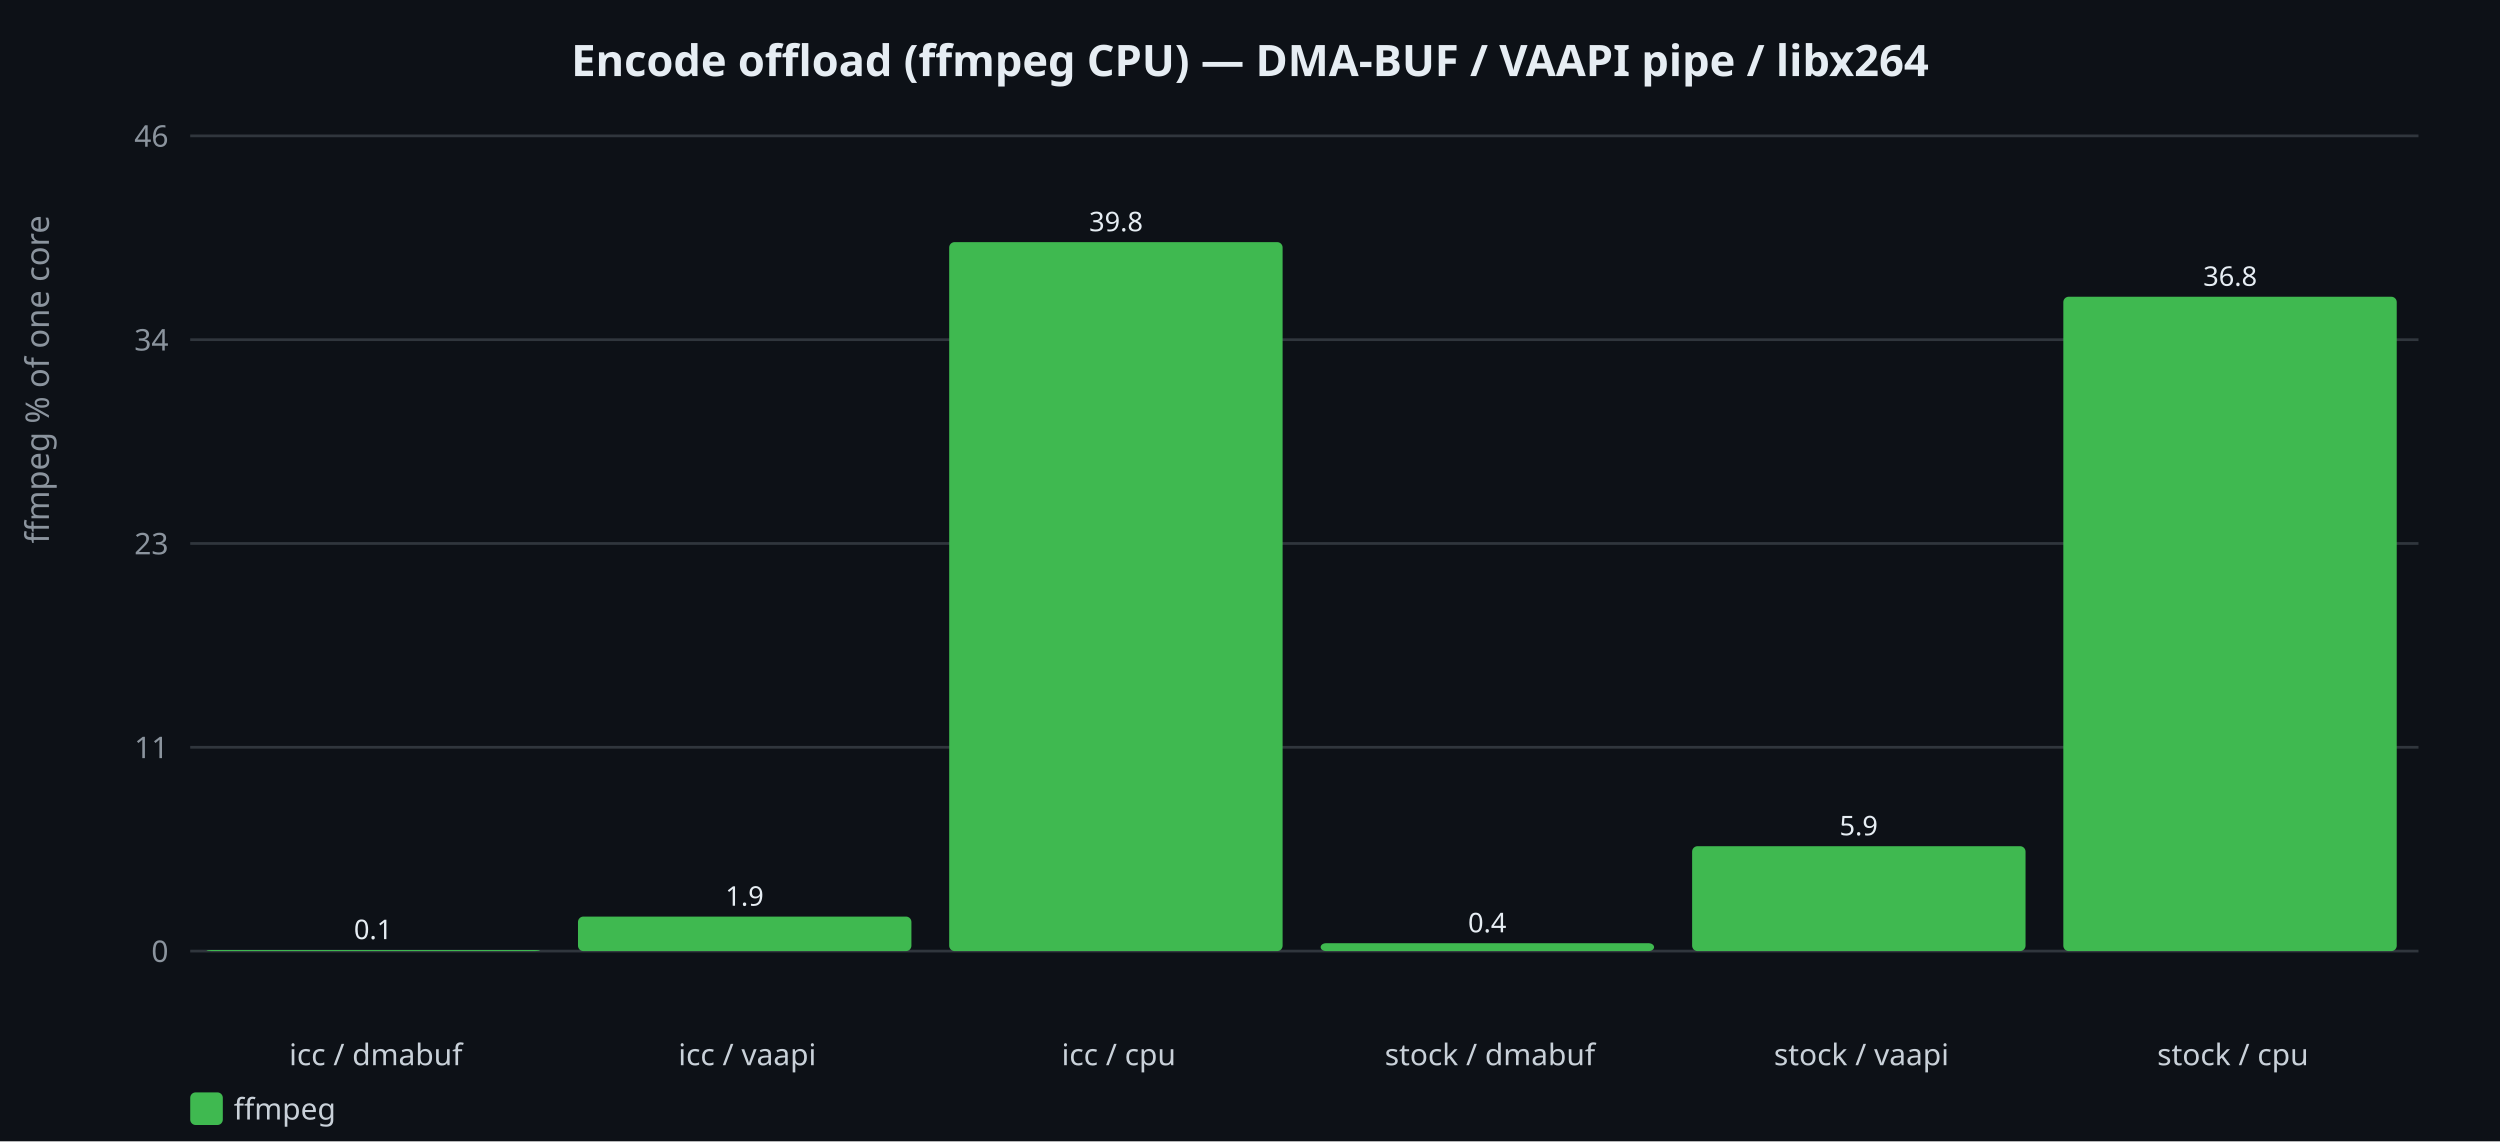
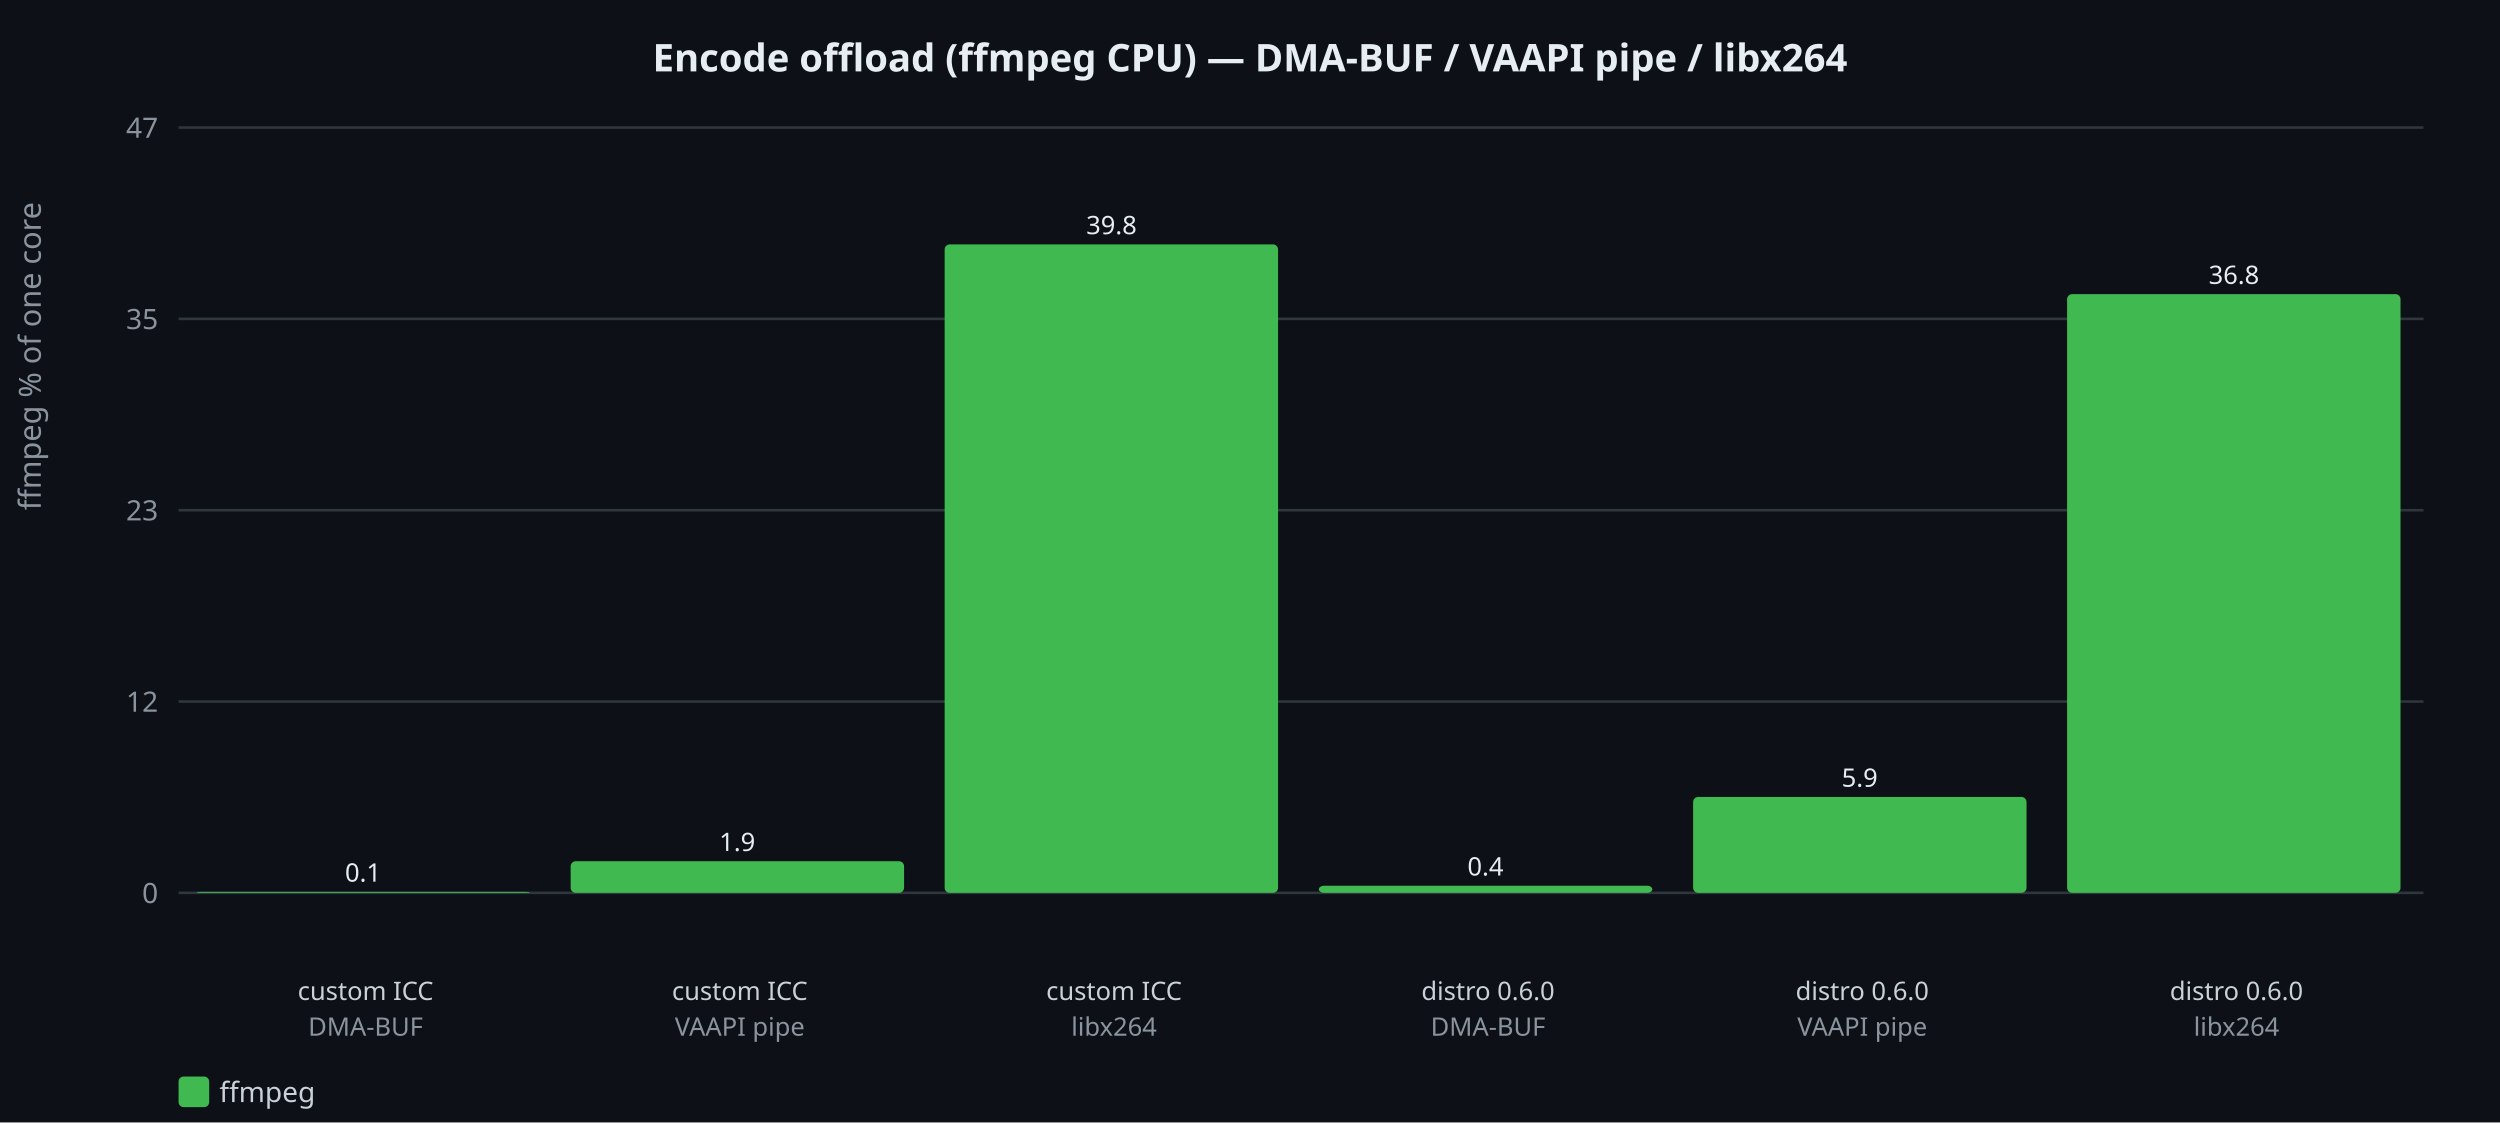
- <svg xmlns="http://www.w3.org/2000/svg" width="920" height="420" viewBox="0 0 920 420">
+ <svg xmlns="http://www.w3.org/2000/svg" width="980" height="440" viewBox="0 0 980 440">
  <rect width="100%" height="100%" fill="#0d1117" />
-   <text x="460.0" y="28" text-anchor="middle" fill="#e6edf3" font-family="sans-serif" font-size="16" font-weight="700">Encode offload (ffmpeg CPU) — DMA-BUF / VAAPI pipe / libx264</text>
-   <line x1="70" y1="350.0" x2="890" y2="350.0" stroke="#30363d" stroke-width="1" />
+   <text x="490.0" y="28" text-anchor="middle" fill="#e6edf3" font-family="sans-serif" font-size="15" font-weight="700">Encode offload (ffmpeg CPU) — DMA-BUF / VAAPI pipe / libx264</text>
+   <line x1="70" y1="350.0" x2="950" y2="350.0" stroke="#30363d" />
  <text x="62" y="354.0" text-anchor="end" fill="#8b949e" font-family="sans-serif" font-size="11">0</text>
-   <line x1="70" y1="275.0" x2="890" y2="275.0" stroke="#30363d" stroke-width="1" />
-   <text x="62" y="279.0" text-anchor="end" fill="#8b949e" font-family="sans-serif" font-size="11">11</text>
-   <line x1="70" y1="200.0" x2="890" y2="200.0" stroke="#30363d" stroke-width="1" />
+   <line x1="70" y1="275.0" x2="950" y2="275.0" stroke="#30363d" />
+   <text x="62" y="279.0" text-anchor="end" fill="#8b949e" font-family="sans-serif" font-size="11">12</text>
+   <line x1="70" y1="200.0" x2="950" y2="200.0" stroke="#30363d" />
  <text x="62" y="204.0" text-anchor="end" fill="#8b949e" font-family="sans-serif" font-size="11">23</text>
-   <line x1="70" y1="125.0" x2="890" y2="125.0" stroke="#30363d" stroke-width="1" />
-   <text x="62" y="129.0" text-anchor="end" fill="#8b949e" font-family="sans-serif" font-size="11">34</text>
-   <line x1="70" y1="50.0" x2="890" y2="50.0" stroke="#30363d" stroke-width="1" />
-   <text x="62" y="54.0" text-anchor="end" fill="#8b949e" font-family="sans-serif" font-size="11">46</text>
-   <text x="18" y="200.0" fill="#8b949e" font-family="sans-serif" font-size="12" transform="rotate(-90 18,200.0)">ffmpeg % of one core</text>
-   <rect x="76.0" y="349.6" width="122.7" height="0.4" fill="#3fb950" rx="2" />
-   <text x="137.3" y="345.6" text-anchor="middle" fill="#e6edf3" font-family="sans-serif" font-size="10">0.1</text>
-   <text x="138.3" y="392" text-anchor="middle" fill="#c9d1d9" font-family="sans-serif" font-size="11">icc / dmabuf</text>
-   <rect x="212.7" y="337.3" width="122.7" height="12.7" fill="#3fb950" rx="2" />
-   <text x="274.0" y="333.3" text-anchor="middle" fill="#e6edf3" font-family="sans-serif" font-size="10">1.9</text>
-   <text x="275.0" y="392" text-anchor="middle" fill="#c9d1d9" font-family="sans-serif" font-size="11">icc / vaapi</text>
-   <rect x="349.3" y="89.1" width="122.7" height="260.9" fill="#3fb950" rx="2" />
-   <text x="410.7" y="85.1" text-anchor="middle" fill="#e6edf3" font-family="sans-serif" font-size="10">39.8</text>
-   <text x="411.7" y="392" text-anchor="middle" fill="#c9d1d9" font-family="sans-serif" font-size="11">icc / cpu</text>
-   <rect x="486.0" y="347.1" width="122.7" height="2.9" fill="#3fb950" rx="2" />
-   <text x="547.3" y="343.1" text-anchor="middle" fill="#e6edf3" font-family="sans-serif" font-size="10">0.4</text>
-   <text x="548.3" y="392" text-anchor="middle" fill="#c9d1d9" font-family="sans-serif" font-size="11">stock / dmabuf</text>
-   <rect x="622.7" y="311.4" width="122.7" height="38.6" fill="#3fb950" rx="2" />
-   <text x="684.0" y="307.4" text-anchor="middle" fill="#e6edf3" font-family="sans-serif" font-size="10">5.9</text>
-   <text x="685.0" y="392" text-anchor="middle" fill="#c9d1d9" font-family="sans-serif" font-size="11">stock / vaapi</text>
-   <rect x="759.3" y="109.2" width="122.7" height="240.8" fill="#3fb950" rx="2" />
-   <text x="820.7" y="105.2" text-anchor="middle" fill="#e6edf3" font-family="sans-serif" font-size="10">36.8</text>
-   <text x="821.7" y="392" text-anchor="middle" fill="#c9d1d9" font-family="sans-serif" font-size="11">stock / cpu</text>
-   <rect x="70" y="402" width="12" height="12" fill="#3fb950" rx="2" />
-   <text x="86" y="412" fill="#c9d1d9" font-family="sans-serif" font-size="11">ffmpeg</text>
+   <line x1="70" y1="125.0" x2="950" y2="125.0" stroke="#30363d" />
+   <text x="62" y="129.0" text-anchor="end" fill="#8b949e" font-family="sans-serif" font-size="11">35</text>
+   <line x1="70" y1="50.0" x2="950" y2="50.0" stroke="#30363d" />
+   <text x="62" y="54.0" text-anchor="end" fill="#8b949e" font-family="sans-serif" font-size="11">47</text>
+   <text x="16" y="200.0" fill="#8b949e" font-family="sans-serif" font-size="12" transform="rotate(-90 16,200.0)">ffmpeg % of one core</text>
+   <rect x="77.0" y="349.6" width="130.7" height="0.4" fill="#3fb950" rx="2" />
+   <text x="142.3" y="345.6" text-anchor="middle" fill="#e6edf3" font-family="sans-serif" font-size="10">0.1</text>
+   <text x="143.3" y="392" text-anchor="middle" fill="#c9d1d9" font-family="sans-serif" font-size="10">custom ICC</text>
+   <text x="143.3" y="406" text-anchor="middle" fill="#8b949e" font-family="sans-serif" font-size="10">DMA-BUF</text>
+   <rect x="223.7" y="337.6" width="130.7" height="12.4" fill="#3fb950" rx="2" />
+   <text x="289.0" y="333.6" text-anchor="middle" fill="#e6edf3" font-family="sans-serif" font-size="10">1.9</text>
+   <text x="290.0" y="392" text-anchor="middle" fill="#c9d1d9" font-family="sans-serif" font-size="10">custom ICC</text>
+   <text x="290.0" y="406" text-anchor="middle" fill="#8b949e" font-family="sans-serif" font-size="10">VAAPI pipe</text>
+   <rect x="370.3" y="95.8" width="130.7" height="254.2" fill="#3fb950" rx="2" />
+   <text x="435.7" y="91.8" text-anchor="middle" fill="#e6edf3" font-family="sans-serif" font-size="10">39.8</text>
+   <text x="436.7" y="392" text-anchor="middle" fill="#c9d1d9" font-family="sans-serif" font-size="10">custom ICC</text>
+   <text x="436.7" y="406" text-anchor="middle" fill="#8b949e" font-family="sans-serif" font-size="10">libx264</text>
+   <rect x="517.0" y="347.2" width="130.7" height="2.8" fill="#3fb950" rx="2" />
+   <text x="582.3" y="343.2" text-anchor="middle" fill="#e6edf3" font-family="sans-serif" font-size="10">0.4</text>
+   <text x="583.3" y="392" text-anchor="middle" fill="#c9d1d9" font-family="sans-serif" font-size="10">distro 0.6.0</text>
+   <text x="583.3" y="406" text-anchor="middle" fill="#8b949e" font-family="sans-serif" font-size="10">DMA-BUF</text>
+   <rect x="663.7" y="312.4" width="130.7" height="37.6" fill="#3fb950" rx="2" />
+   <text x="729.0" y="308.4" text-anchor="middle" fill="#e6edf3" font-family="sans-serif" font-size="10">5.9</text>
+   <text x="730.0" y="392" text-anchor="middle" fill="#c9d1d9" font-family="sans-serif" font-size="10">distro 0.6.0</text>
+   <text x="730.0" y="406" text-anchor="middle" fill="#8b949e" font-family="sans-serif" font-size="10">VAAPI pipe</text>
+   <rect x="810.3" y="115.3" width="130.7" height="234.7" fill="#3fb950" rx="2" />
+   <text x="875.7" y="111.3" text-anchor="middle" fill="#e6edf3" font-family="sans-serif" font-size="10">36.8</text>
+   <text x="876.7" y="392" text-anchor="middle" fill="#c9d1d9" font-family="sans-serif" font-size="10">distro 0.6.0</text>
+   <text x="876.7" y="406" text-anchor="middle" fill="#8b949e" font-family="sans-serif" font-size="10">libx264</text>
+   <rect x="70" y="422" width="12" height="12" fill="#3fb950" rx="2" />
+   <text x="86" y="432" fill="#c9d1d9" font-family="sans-serif" font-size="11">ffmpeg</text>
</svg>
